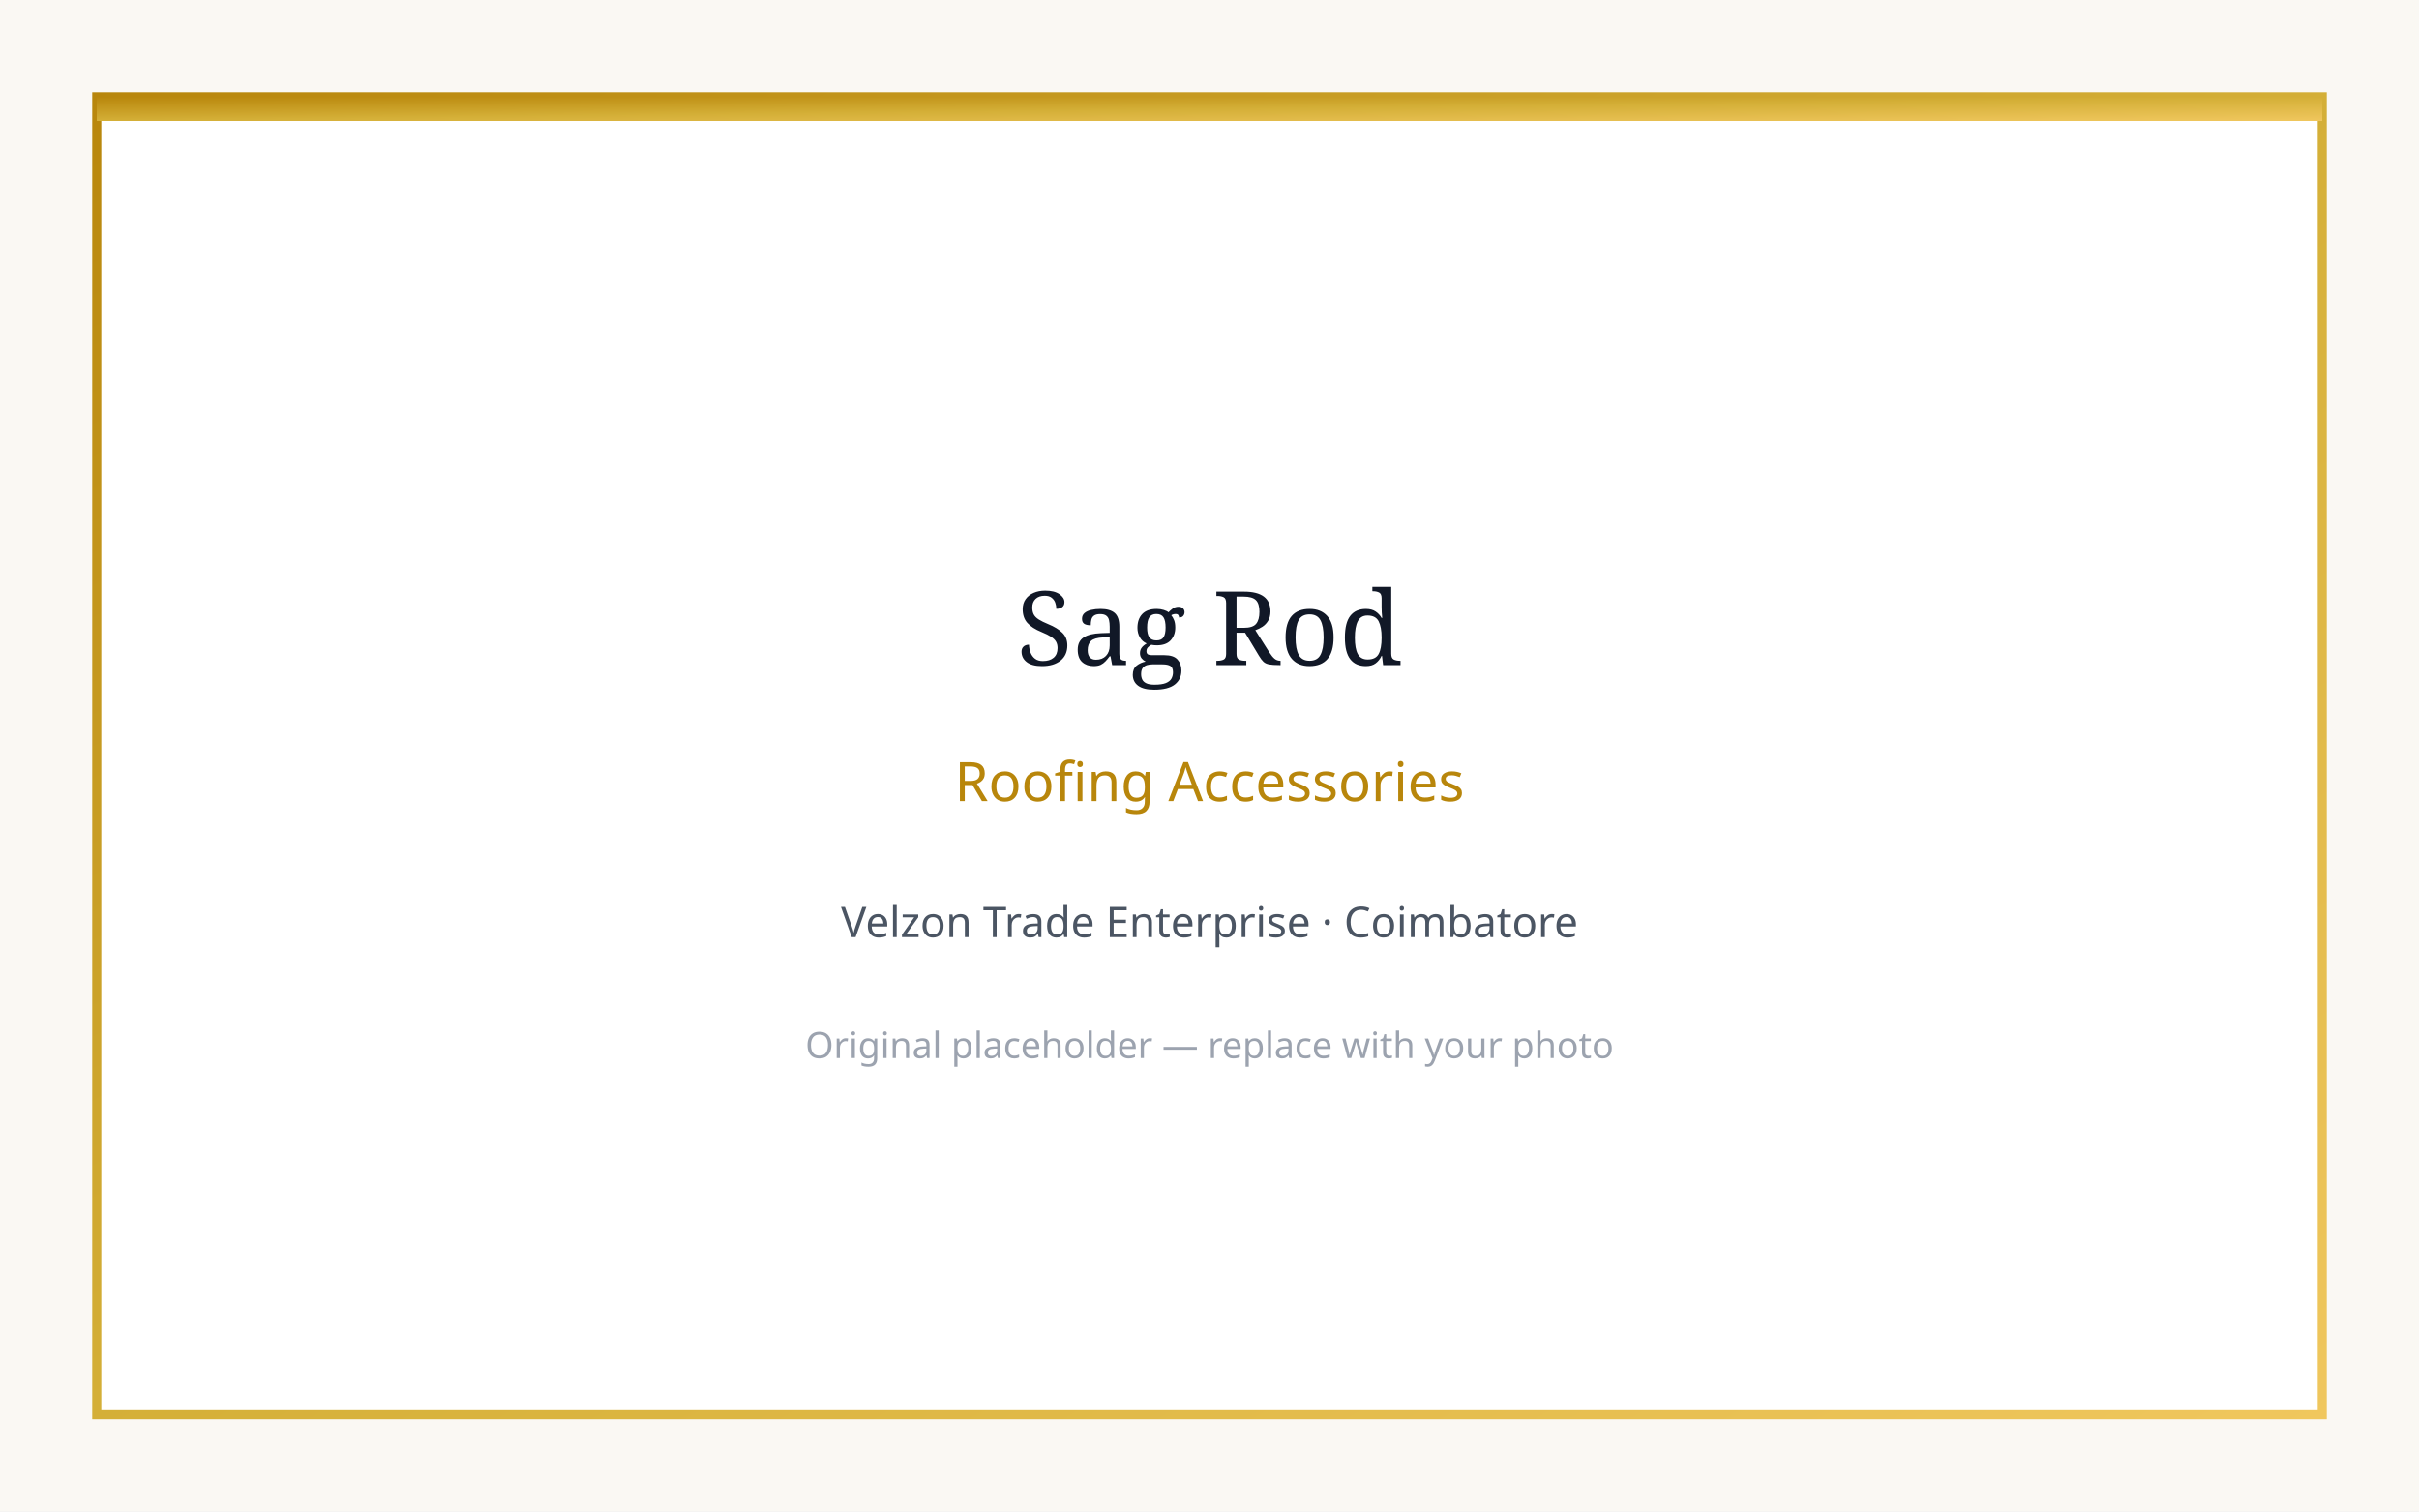
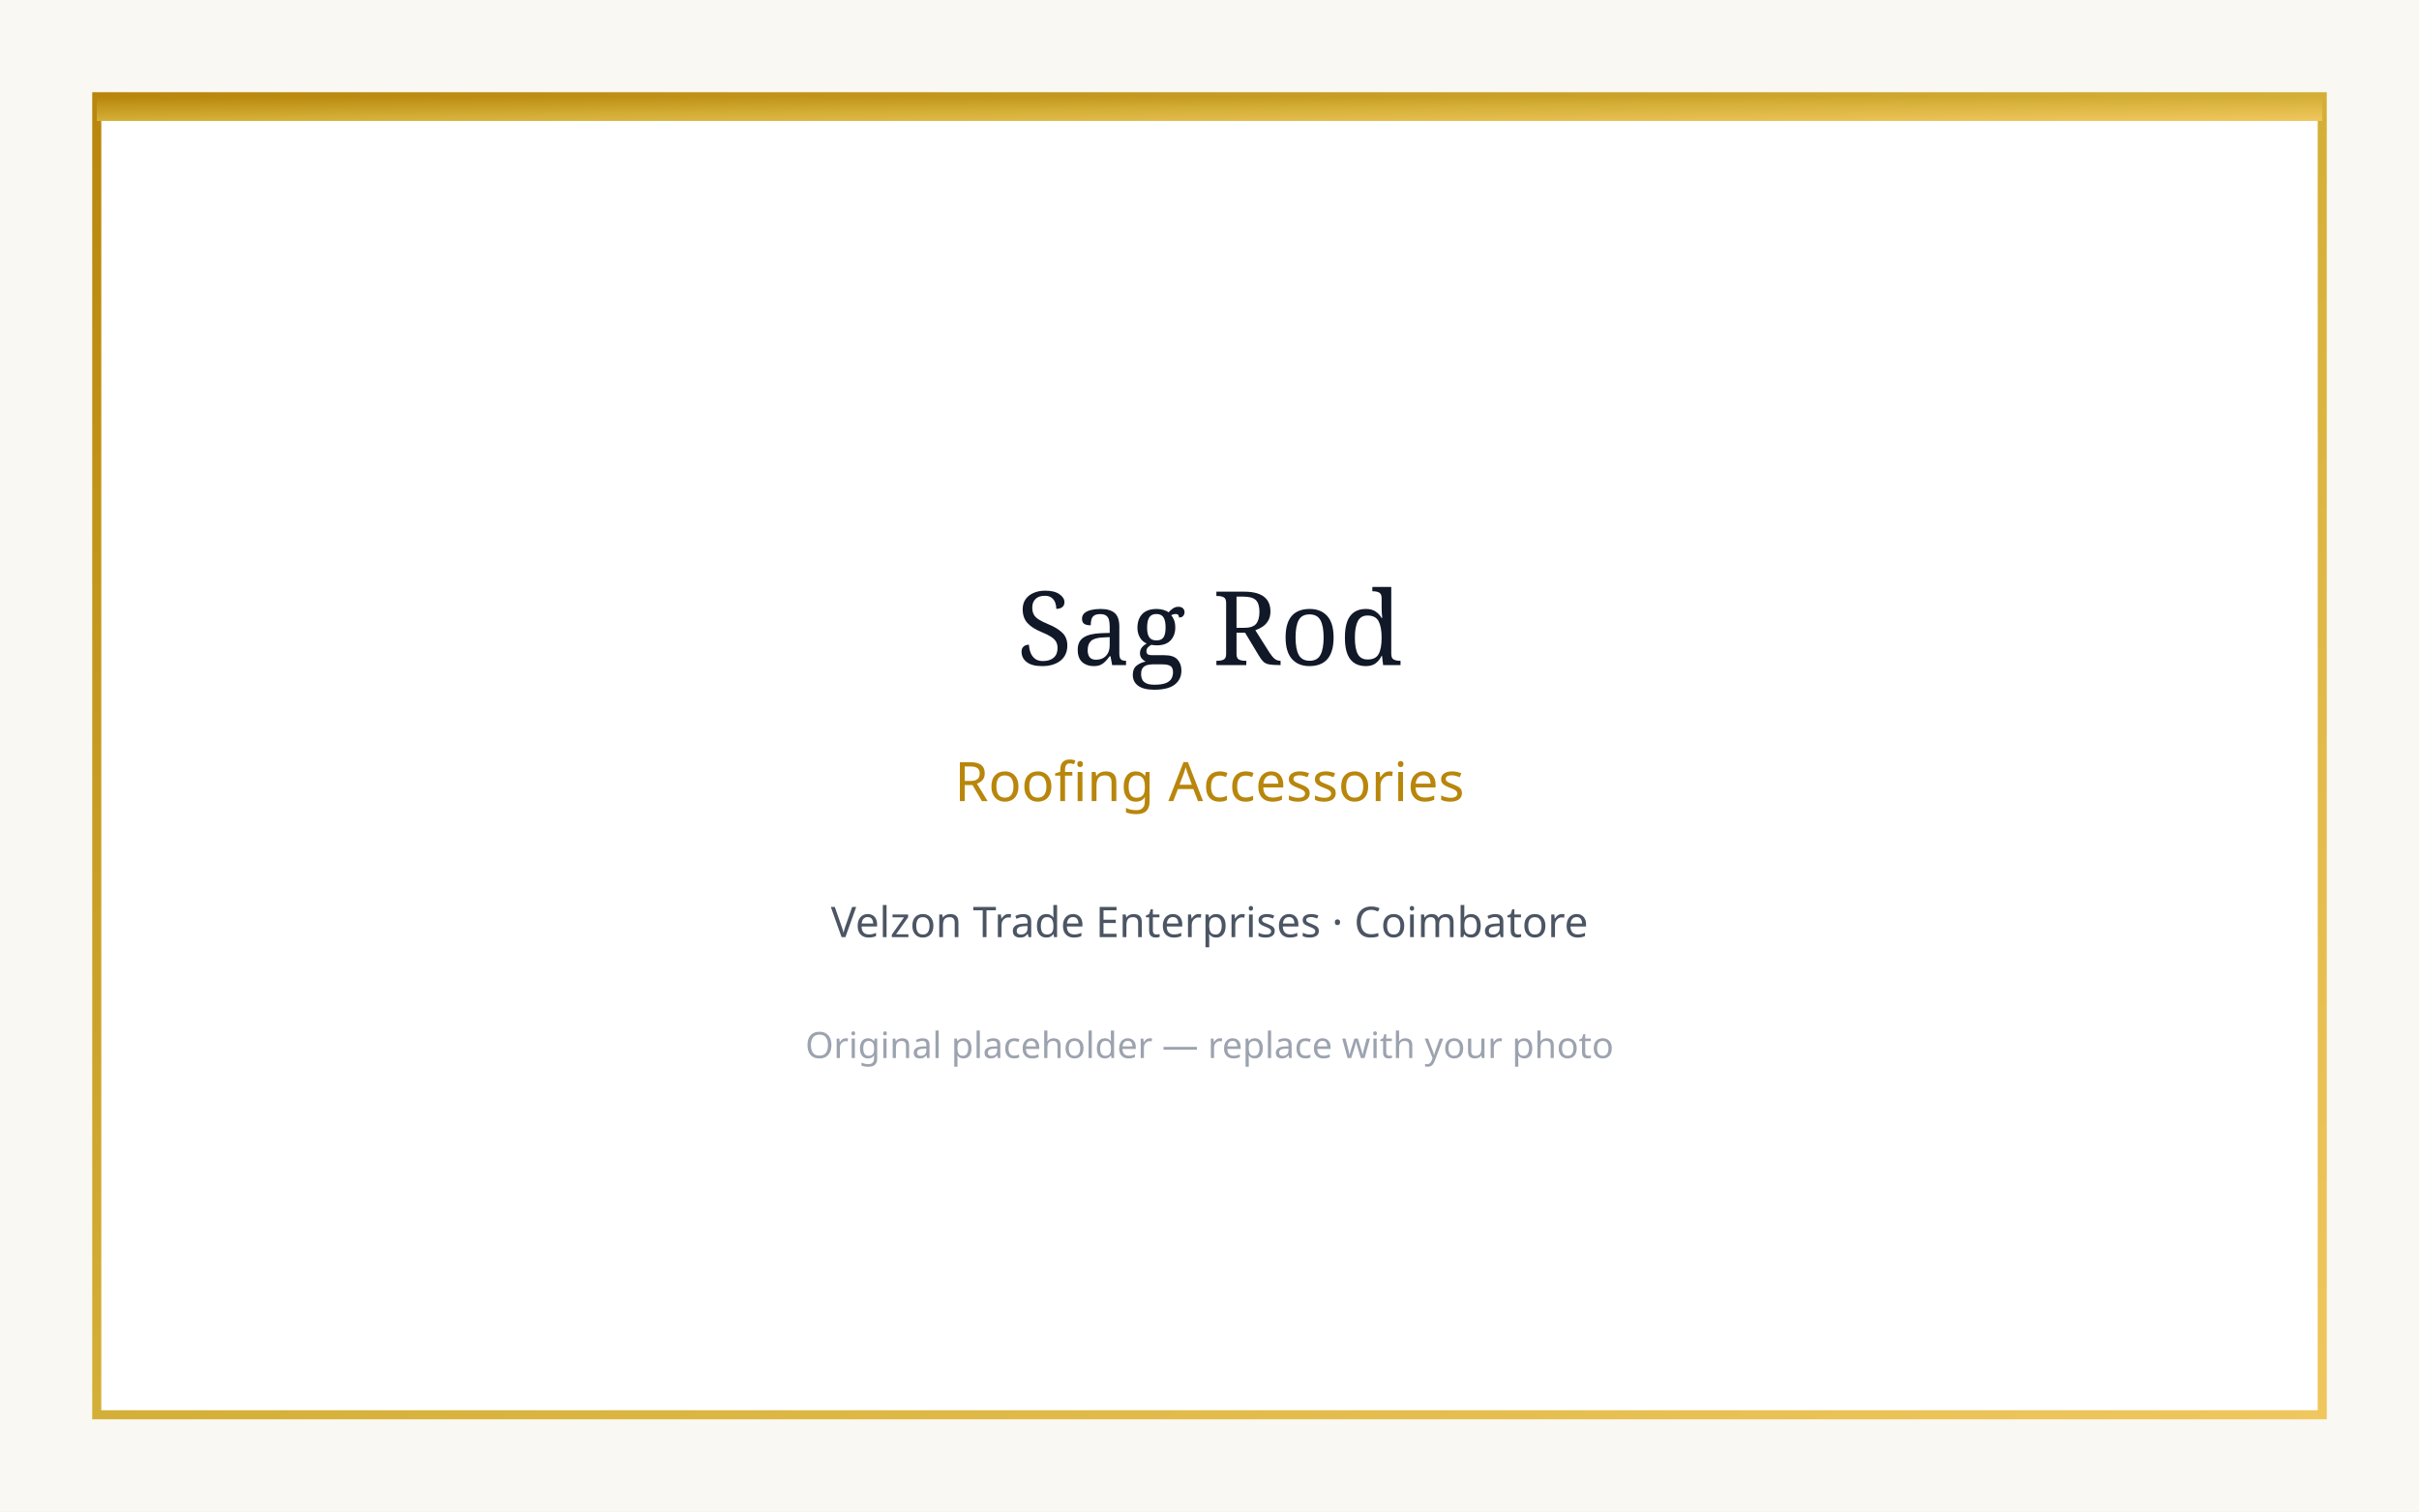
- <svg xmlns="http://www.w3.org/2000/svg" width="800" height="500" viewBox="0 0 800 500" role="img" aria-label="Sag Rod — Velzon Trade Enterprise">
+ <svg xmlns="http://www.w3.org/2000/svg" width="800" height="500" viewBox="0 0 800 500" role="img" aria-label="Sag Rod — Velzon Trade Enterprises">
  <defs>
    <linearGradient id="g" x1="0" y1="0" x2="1" y2="1">
      <stop offset="0%" stop-color="#B8860B" />
      <stop offset="50%" stop-color="#D4AF37" />
      <stop offset="100%" stop-color="#F0C75E" />
    </linearGradient>
  </defs>
  <rect width="800" height="500" fill="#FAF8F3" />
  <rect x="32" y="32" width="736" height="436" fill="#FFFFFF" stroke="url(#g)" stroke-width="3" />
  <rect x="32" y="32" width="736" height="8" fill="url(#g)" />
  <text x="400" y="220" text-anchor="middle" font-family="Georgia, serif" font-size="34" fill="#111827">Sag Rod</text>
  <text x="400" y="265" text-anchor="middle" font-family="sans-serif" font-size="18" fill="#B8860B">Roofing Accessories</text>
-   <text x="400" y="310" text-anchor="middle" font-family="sans-serif" font-size="14" fill="#4B5563">Velzon Trade Enterprise · Coimbatore</text>
+   <text x="400" y="310" text-anchor="middle" font-family="sans-serif" font-size="14" fill="#4B5563">Velzon Trade Enterprises · Coimbatore</text>
  <text x="400" y="350" text-anchor="middle" font-family="sans-serif" font-size="12" fill="#9CA3AF">Original placeholder — replace with your photo</text>
</svg>
